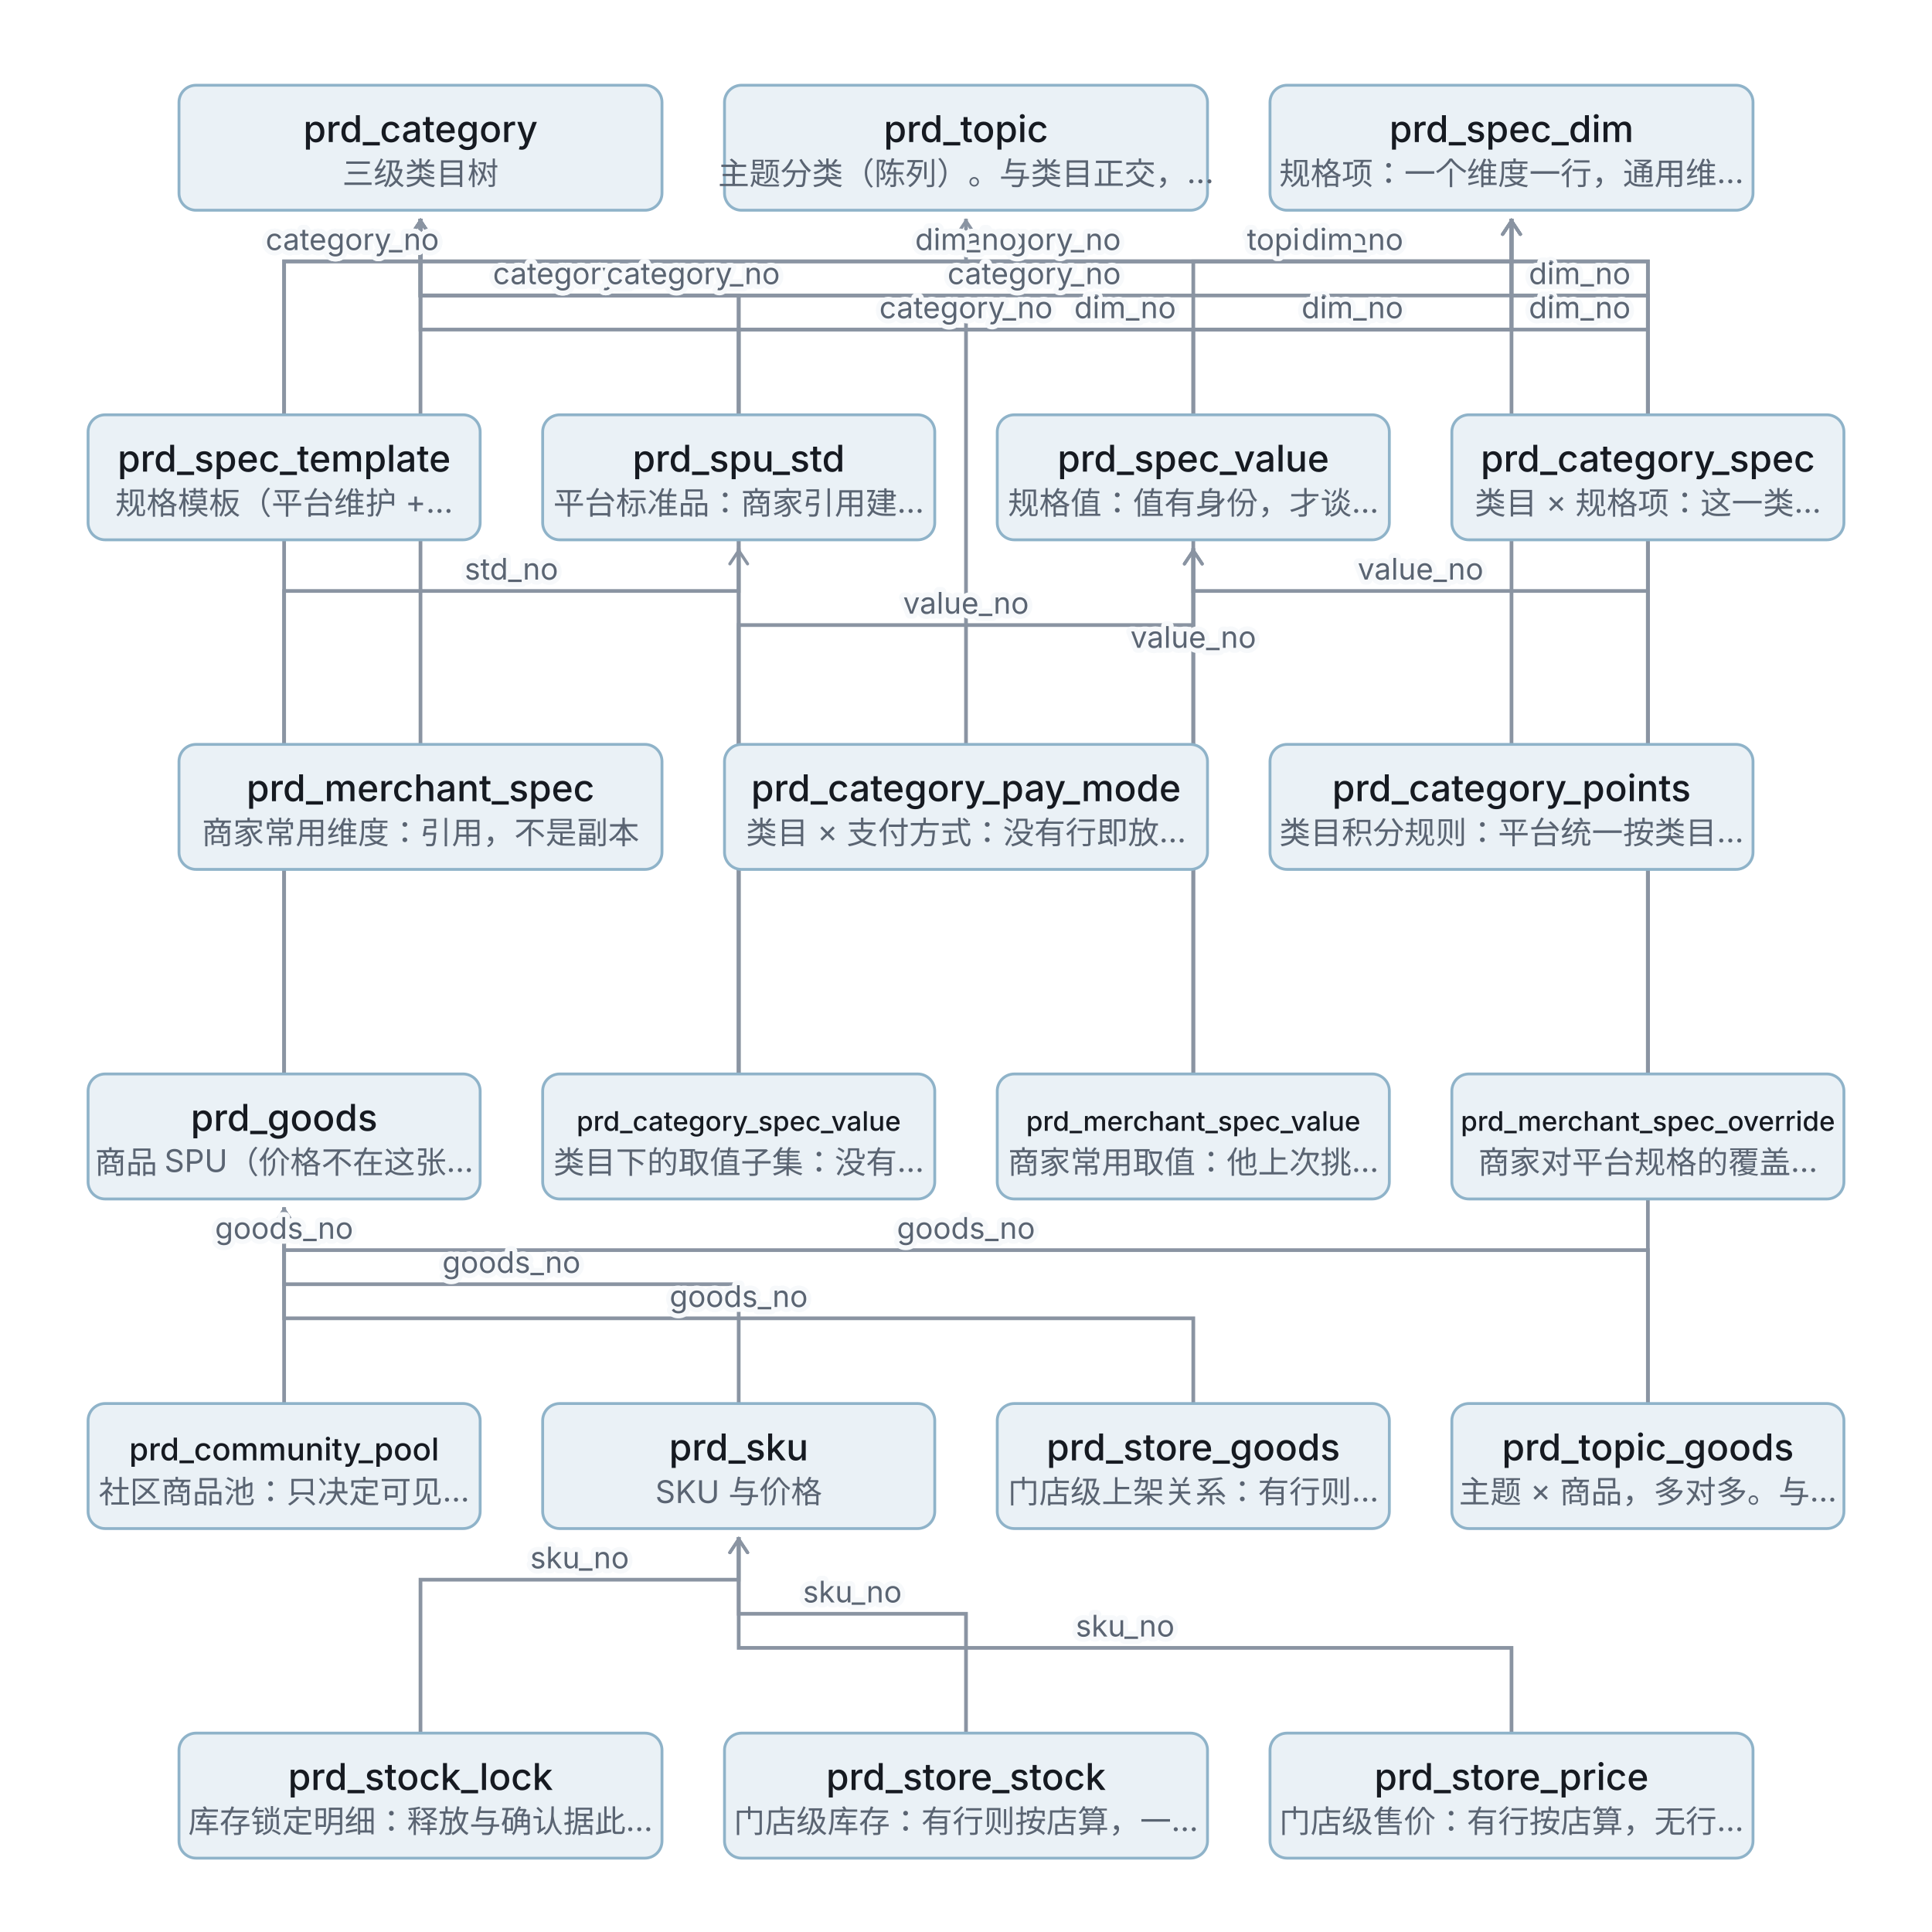
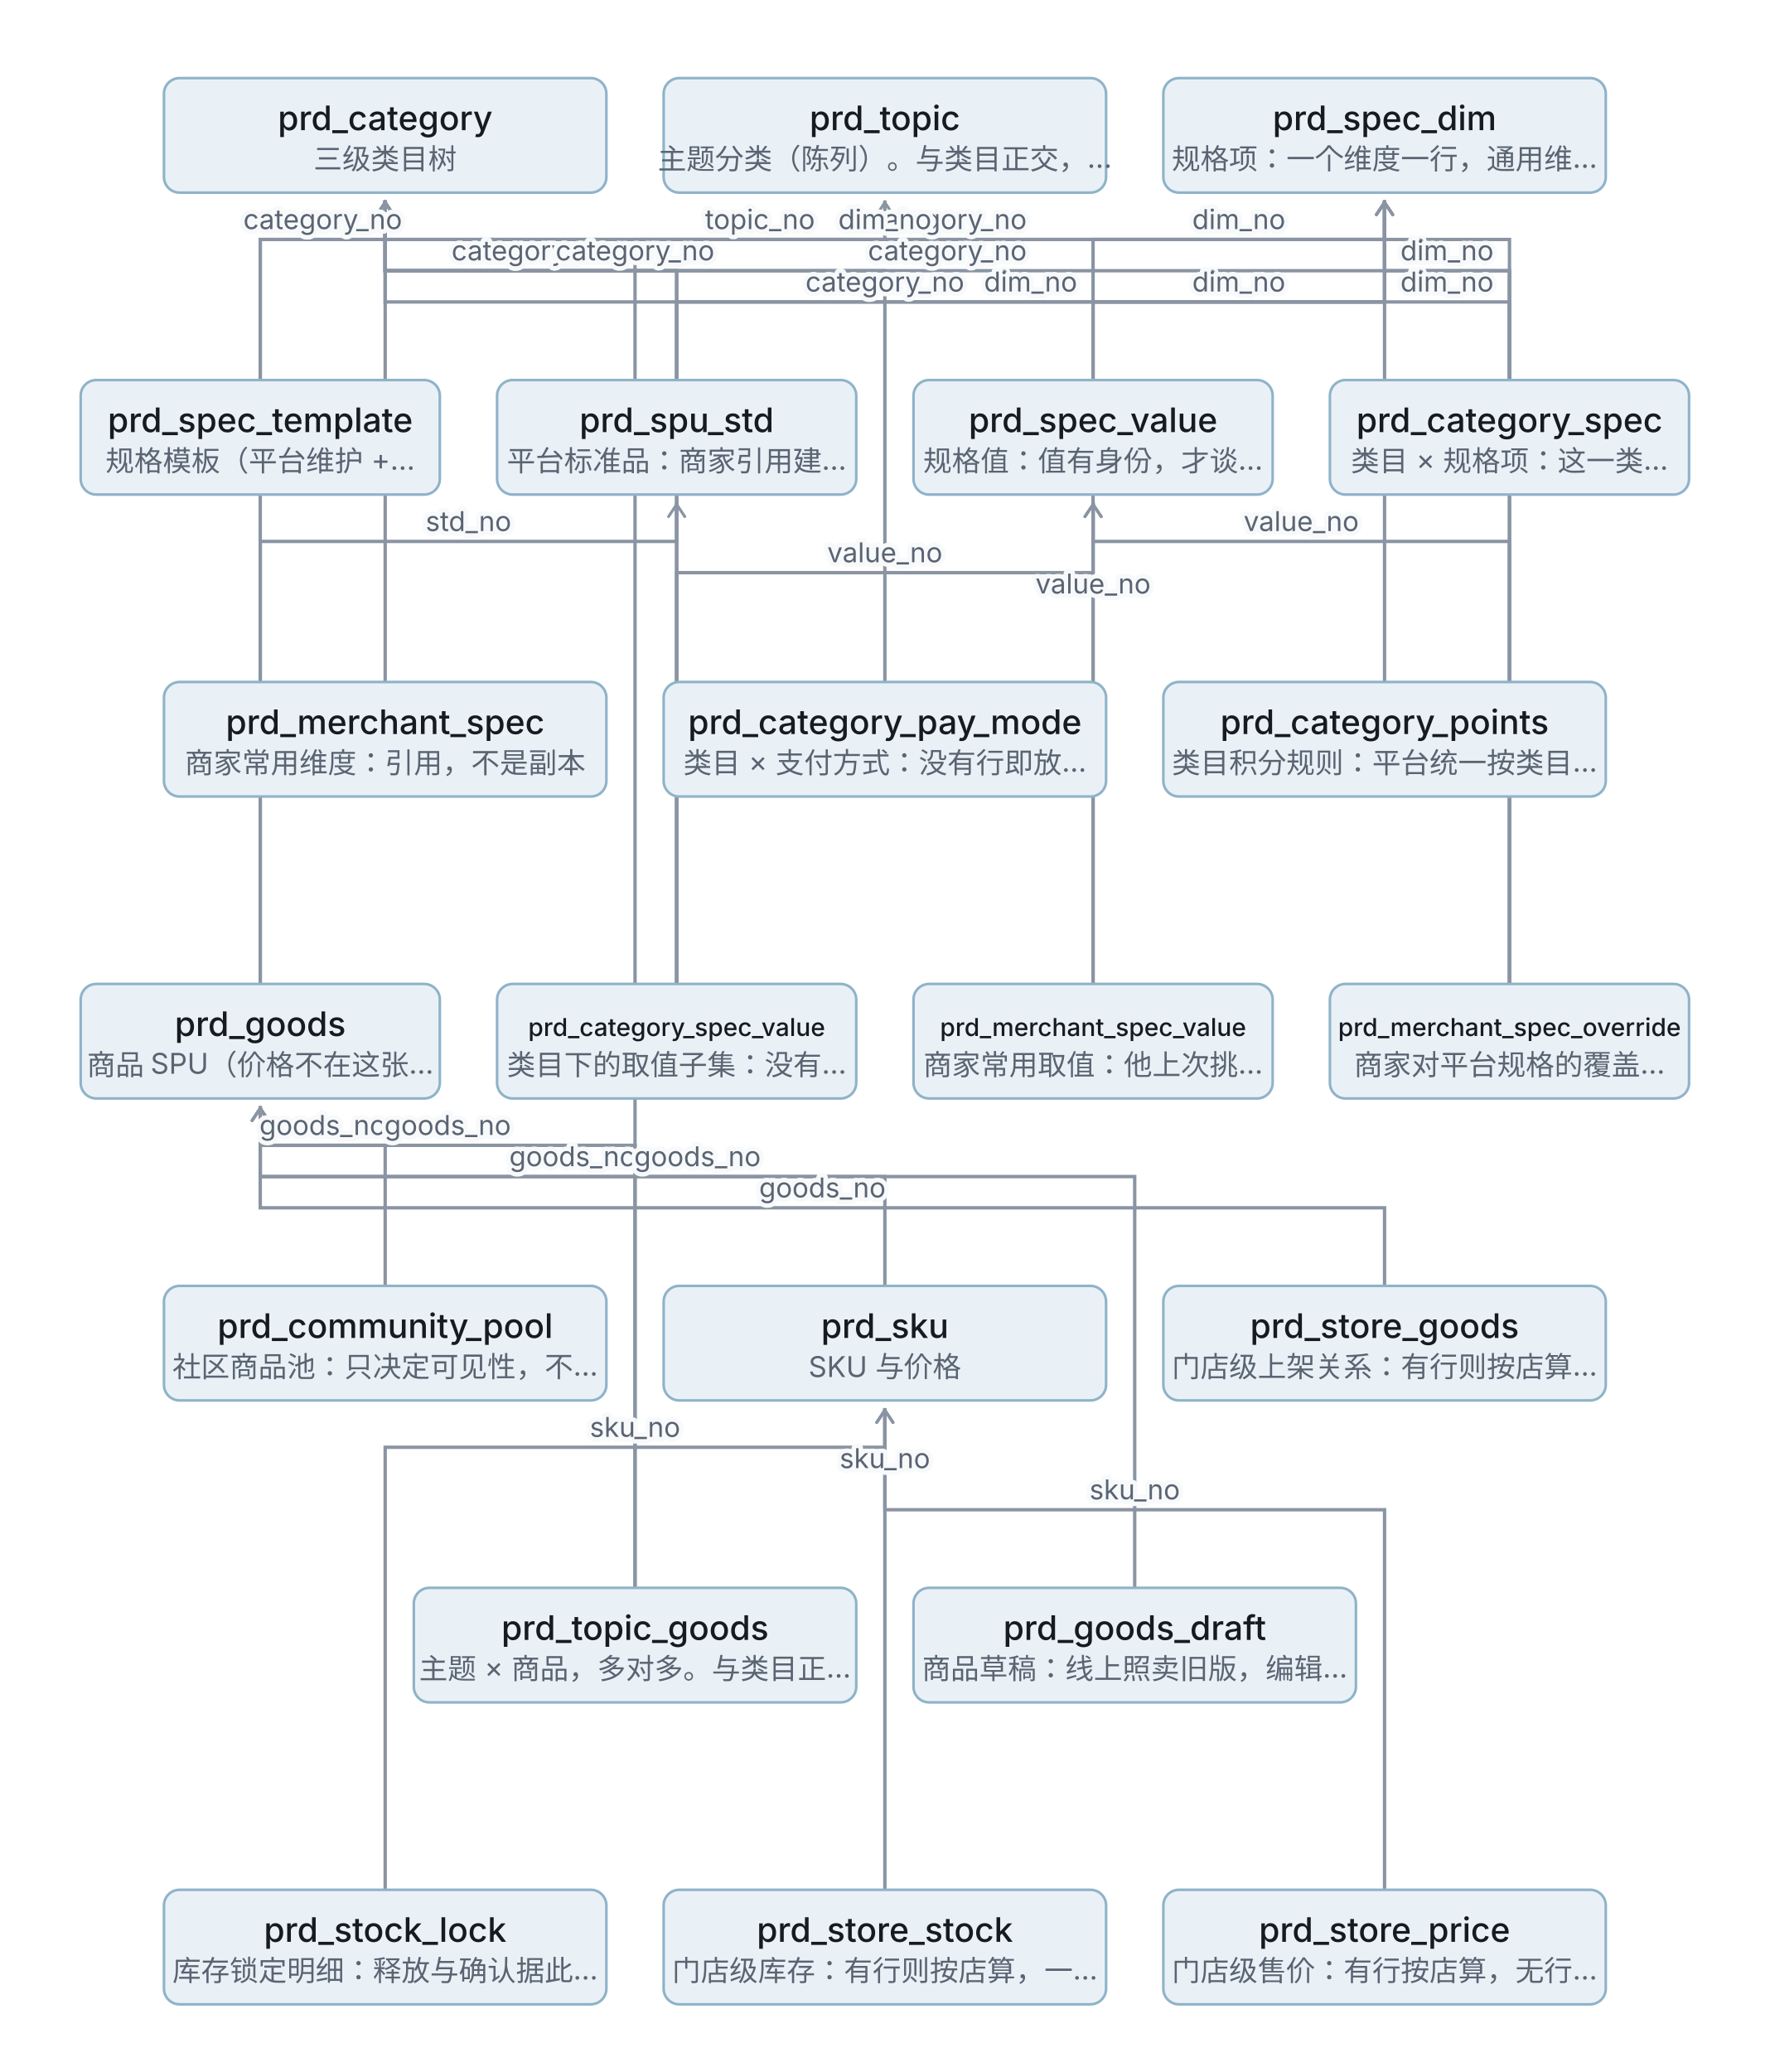
- <svg xmlns="http://www.w3.org/2000/svg" width="680" height="680" viewBox="0 0 680 680" role="img" font-family="system-ui,-apple-system,'PingFang SC',sans-serif">
+ <svg xmlns="http://www.w3.org/2000/svg" width="680" height="796" viewBox="0 0 680 796" role="img" font-family="system-ui,-apple-system,'PingFang SC',sans-serif">
  <defs>
    <marker id="a" viewBox="0 0 10 10" refX="9" refY="5" markerWidth="6" markerHeight="6" orient="auto-start-reverse">
      <path d="M2 1L8 5L2 9" fill="none" stroke="#8A94A2" stroke-width="1.4" stroke-linecap="round" />
    </marker>
    <style>.n{font-weight:500;fill:#161A21}.s{font-size:11px;fill:#5A6472}
.l{font-size:10.5px;fill:#5A6472;paint-order:stroke;stroke:#F7F9FB;stroke-width:3.5;stroke-linejoin:round}.b{font-size:11px;fill:#5A6472;letter-spacing:.1em}
.ar{stroke:#8A94A2;stroke-width:1.3;fill:none}</style>
  </defs>
-   <path class="ar" d="M100 494 L100 440 L100 440 L100 425" marker-end="url(#a)" />
+   <path class="ar" d="M148 494 L148 440 L100 440 L100 425" marker-end="url(#a)" />
  <path class="ar" d="M100 378 L100 92 L148 92 L148 77" marker-end="url(#a)" />
  <path class="ar" d="M100 378 L100 208 L260 208 L260 193" marker-end="url(#a)" />
-   <path class="ar" d="M260 494 L260 452 L100 452 L100 425" marker-end="url(#a)" />
+   <path class="ar" d="M340 494 L340 452 L100 452 L100 425" marker-end="url(#a)" />
  <path class="ar" d="M100 146 L100 92 L148 92 L148 77" marker-end="url(#a)" />
-   <path class="ar" d="M148 610 L148 556 L260 556 L260 541" marker-end="url(#a)" />
-   <path class="ar" d="M340 610 L340 568 L260 568 L260 541" marker-end="url(#a)" />
-   <path class="ar" d="M420 494 L420 464 L100 464 L100 425" marker-end="url(#a)" />
+   <path class="ar" d="M148 726 L148 556 L340 556 L340 541" marker-end="url(#a)" />
+   <path class="ar" d="M340 726 L340 568 L340 568 L340 541" marker-end="url(#a)" />
+   <path class="ar" d="M532 494 L532 464 L100 464 L100 425" marker-end="url(#a)" />
  <path class="ar" d="M260 146 L260 104 L148 104 L148 77" marker-end="url(#a)" />
-   <path class="ar" d="M532 610 L532 580 L260 580 L260 541" marker-end="url(#a)" />
-   <path class="ar" d="M580 494 L580 92 L340 92 L340 77" marker-end="url(#a)" />
-   <path class="ar" d="M580 494 L580 440 L100 440 L100 425" marker-end="url(#a)" />
+   <path class="ar" d="M532 726 L532 580 L340 580 L340 541" marker-end="url(#a)" />
+   <path class="ar" d="M244 610 L244 92 L340 92 L340 77" marker-end="url(#a)" />
+   <path class="ar" d="M244 610 L244 440 L100 440 L100 425" marker-end="url(#a)" />
  <path class="ar" d="M420 146 L420 116 L532 116 L532 77" marker-end="url(#a)" />
  <path class="ar" d="M580 146 L580 92 L148 92 L148 77" marker-end="url(#a)" />
  <path class="ar" d="M580 146 L580 104 L532 104 L532 77" marker-end="url(#a)" />
  <path class="ar" d="M260 378 L260 104 L148 104 L148 77" marker-end="url(#a)" />
  <path class="ar" d="M260 378 L260 116 L532 116 L532 77" marker-end="url(#a)" />
  <path class="ar" d="M260 378 L260 220 L420 220 L420 193" marker-end="url(#a)" />
  <path class="ar" d="M148 262 L148 92 L532 92 L532 77" marker-end="url(#a)" />
  <path class="ar" d="M420 378 L420 92 L532 92 L532 77" marker-end="url(#a)" />
  <path class="ar" d="M420 378 L420 232 L420 232 L420 193" marker-end="url(#a)" />
  <path class="ar" d="M580 378 L580 104 L148 104 L148 77" marker-end="url(#a)" />
  <path class="ar" d="M580 378 L580 116 L532 116 L532 77" marker-end="url(#a)" />
  <path class="ar" d="M580 378 L580 208 L420 208 L420 193" marker-end="url(#a)" />
  <path class="ar" d="M340 262 L340 104 L148 104 L148 77" marker-end="url(#a)" />
  <path class="ar" d="M532 262 L532 116 L148 116 L148 77" marker-end="url(#a)" />
+   <path class="ar" d="M436 610 L436 452 L100 452 L100 425" marker-end="url(#a)" />
  <rect x="63" y="30" width="170" height="44" rx="6" fill="#EAF1F6" stroke="#8FB3C9" />
  <text class="n" x="148" y="50" text-anchor="middle" font-size="13">prd_category</text>
  <text class="s" x="148" y="65" text-anchor="middle">三级类目树</text>
  <rect x="255" y="30" width="170" height="44" rx="6" fill="#EAF1F6" stroke="#8FB3C9" />
  <text class="n" x="340" y="50" text-anchor="middle" font-size="13">prd_topic</text>
  <text class="s" x="340" y="65" text-anchor="middle">主题分类（陈列）。与类目正交，…</text>
  <rect x="447" y="30" width="170" height="44" rx="6" fill="#EAF1F6" stroke="#8FB3C9" />
  <text class="n" x="532" y="50" text-anchor="middle" font-size="13">prd_spec_dim</text>
  <text class="s" x="532" y="65" text-anchor="middle">规格项：一个维度一行，通用维…</text>
  <rect x="31" y="146" width="138" height="44" rx="6" fill="#EAF1F6" stroke="#8FB3C9" />
  <text class="n" x="100" y="166" text-anchor="middle" font-size="13">prd_spec_template</text>
  <text class="s" x="100" y="181" text-anchor="middle">规格模板（平台维护 +…</text>
  <rect x="191" y="146" width="138" height="44" rx="6" fill="#EAF1F6" stroke="#8FB3C9" />
  <text class="n" x="260" y="166" text-anchor="middle" font-size="13">prd_spu_std</text>
  <text class="s" x="260" y="181" text-anchor="middle">平台标准品：商家引用建…</text>
  <rect x="351" y="146" width="138" height="44" rx="6" fill="#EAF1F6" stroke="#8FB3C9" />
  <text class="n" x="420" y="166" text-anchor="middle" font-size="13">prd_spec_value</text>
  <text class="s" x="420" y="181" text-anchor="middle">规格值：值有身份，才谈…</text>
  <rect x="511" y="146" width="138" height="44" rx="6" fill="#EAF1F6" stroke="#8FB3C9" />
  <text class="n" x="580" y="166" text-anchor="middle" font-size="13">prd_category_spec</text>
  <text class="s" x="580" y="181" text-anchor="middle">类目 × 规格项：这一类…</text>
  <rect x="63" y="262" width="170" height="44" rx="6" fill="#EAF1F6" stroke="#8FB3C9" />
  <text class="n" x="148" y="282" text-anchor="middle" font-size="13">prd_merchant_spec</text>
  <text class="s" x="148" y="297" text-anchor="middle">商家常用维度：引用，不是副本</text>
  <rect x="255" y="262" width="170" height="44" rx="6" fill="#EAF1F6" stroke="#8FB3C9" />
  <text class="n" x="340" y="282" text-anchor="middle" font-size="13">prd_category_pay_mode</text>
  <text class="s" x="340" y="297" text-anchor="middle">类目 × 支付方式：没有行即放…</text>
  <rect x="447" y="262" width="170" height="44" rx="6" fill="#EAF1F6" stroke="#8FB3C9" />
  <text class="n" x="532" y="282" text-anchor="middle" font-size="13">prd_category_points</text>
  <text class="s" x="532" y="297" text-anchor="middle">类目积分规则：平台统一按类目…</text>
  <rect x="31" y="378" width="138" height="44" rx="6" fill="#EAF1F6" stroke="#8FB3C9" />
  <text class="n" x="100" y="398" text-anchor="middle" font-size="13">prd_goods</text>
  <text class="s" x="100" y="413" text-anchor="middle">商品 SPU（价格不在这张…</text>
  <rect x="191" y="378" width="138" height="44" rx="6" fill="#EAF1F6" stroke="#8FB3C9" />
  <text class="n" x="260" y="398" text-anchor="middle" font-size="9.5">prd_category_spec_value</text>
  <text class="s" x="260" y="413" text-anchor="middle">类目下的取值子集：没有…</text>
  <rect x="351" y="378" width="138" height="44" rx="6" fill="#EAF1F6" stroke="#8FB3C9" />
  <text class="n" x="420" y="398" text-anchor="middle" font-size="9.5">prd_merchant_spec_value</text>
  <text class="s" x="420" y="413" text-anchor="middle">商家常用取值：他上次挑…</text>
  <rect x="511" y="378" width="138" height="44" rx="6" fill="#EAF1F6" stroke="#8FB3C9" />
  <text class="n" x="580" y="398" text-anchor="middle" font-size="9.5">prd_merchant_spec_override</text>
  <text class="s" x="580" y="413" text-anchor="middle">商家对平台规格的覆盖…</text>
-   <rect x="31" y="494" width="138" height="44" rx="6" fill="#EAF1F6" stroke="#8FB3C9" />
-   <text class="n" x="100" y="514" text-anchor="middle" font-size="11">prd_community_pool</text>
-   <text class="s" x="100" y="529" text-anchor="middle">社区商品池：只决定可见…</text>
-   <rect x="191" y="494" width="138" height="44" rx="6" fill="#EAF1F6" stroke="#8FB3C9" />
-   <text class="n" x="260" y="514" text-anchor="middle" font-size="13">prd_sku</text>
-   <text class="s" x="260" y="529" text-anchor="middle">SKU 与价格</text>
-   <rect x="351" y="494" width="138" height="44" rx="6" fill="#EAF1F6" stroke="#8FB3C9" />
-   <text class="n" x="420" y="514" text-anchor="middle" font-size="13">prd_store_goods</text>
-   <text class="s" x="420" y="529" text-anchor="middle">门店级上架关系：有行则…</text>
-   <rect x="511" y="494" width="138" height="44" rx="6" fill="#EAF1F6" stroke="#8FB3C9" />
-   <text class="n" x="580" y="514" text-anchor="middle" font-size="13">prd_topic_goods</text>
-   <text class="s" x="580" y="529" text-anchor="middle">主题 × 商品，多对多。与…</text>
-   <rect x="63" y="610" width="170" height="44" rx="6" fill="#EAF1F6" stroke="#8FB3C9" />
-   <text class="n" x="148" y="630" text-anchor="middle" font-size="13">prd_stock_lock</text>
-   <text class="s" x="148" y="645" text-anchor="middle">库存锁定明细：释放与确认据此…</text>
-   <rect x="255" y="610" width="170" height="44" rx="6" fill="#EAF1F6" stroke="#8FB3C9" />
-   <text class="n" x="340" y="630" text-anchor="middle" font-size="13">prd_store_stock</text>
-   <text class="s" x="340" y="645" text-anchor="middle">门店级库存：有行则按店算，一…</text>
-   <rect x="447" y="610" width="170" height="44" rx="6" fill="#EAF1F6" stroke="#8FB3C9" />
-   <text class="n" x="532" y="630" text-anchor="middle" font-size="13">prd_store_price</text>
-   <text class="s" x="532" y="645" text-anchor="middle">门店级售价：有行按店算，无行…</text>
-   <text class="l" x="100" y="436" text-anchor="middle">goods_no</text>
+   <rect x="63" y="494" width="170" height="44" rx="6" fill="#EAF1F6" stroke="#8FB3C9" />
+   <text class="n" x="148" y="514" text-anchor="middle" font-size="13">prd_community_pool</text>
+   <text class="s" x="148" y="529" text-anchor="middle">社区商品池：只决定可见性，不…</text>
+   <rect x="255" y="494" width="170" height="44" rx="6" fill="#EAF1F6" stroke="#8FB3C9" />
+   <text class="n" x="340" y="514" text-anchor="middle" font-size="13">prd_sku</text>
+   <text class="s" x="340" y="529" text-anchor="middle">SKU 与价格</text>
+   <rect x="447" y="494" width="170" height="44" rx="6" fill="#EAF1F6" stroke="#8FB3C9" />
+   <text class="n" x="532" y="514" text-anchor="middle" font-size="13">prd_store_goods</text>
+   <text class="s" x="532" y="529" text-anchor="middle">门店级上架关系：有行则按店算…</text>
+   <rect x="159" y="610" width="170" height="44" rx="6" fill="#EAF1F6" stroke="#8FB3C9" />
+   <text class="n" x="244" y="630" text-anchor="middle" font-size="13">prd_topic_goods</text>
+   <text class="s" x="244" y="645" text-anchor="middle">主题 × 商品，多对多。与类目正…</text>
+   <rect x="351" y="610" width="170" height="44" rx="6" fill="#EAF1F6" stroke="#8FB3C9" />
+   <text class="n" x="436" y="630" text-anchor="middle" font-size="13">prd_goods_draft</text>
+   <text class="s" x="436" y="645" text-anchor="middle">商品草稿：线上照卖旧版，编辑…</text>
+   <rect x="63" y="726" width="170" height="44" rx="6" fill="#EAF1F6" stroke="#8FB3C9" />
+   <text class="n" x="148" y="746" text-anchor="middle" font-size="13">prd_stock_lock</text>
+   <text class="s" x="148" y="761" text-anchor="middle">库存锁定明细：释放与确认据此…</text>
+   <rect x="255" y="726" width="170" height="44" rx="6" fill="#EAF1F6" stroke="#8FB3C9" />
+   <text class="n" x="340" y="746" text-anchor="middle" font-size="13">prd_store_stock</text>
+   <text class="s" x="340" y="761" text-anchor="middle">门店级库存：有行则按店算，一…</text>
+   <rect x="447" y="726" width="170" height="44" rx="6" fill="#EAF1F6" stroke="#8FB3C9" />
+   <text class="n" x="532" y="746" text-anchor="middle" font-size="13">prd_store_price</text>
+   <text class="s" x="532" y="761" text-anchor="middle">门店级售价：有行按店算，无行…</text>
+   <text class="l" x="124" y="436" text-anchor="middle">goods_no</text>
  <text class="l" x="124" y="88" text-anchor="middle">category_no</text>
  <text class="l" x="180" y="204" text-anchor="middle">std_no</text>
-   <text class="l" x="180" y="448" text-anchor="middle">goods_no</text>
+   <text class="l" x="220" y="448" text-anchor="middle">goods_no</text>
  <text class="l" x="124" y="88" text-anchor="middle">category_no</text>
-   <text class="l" x="204" y="552" text-anchor="middle">sku_no</text>
-   <text class="l" x="300" y="564" text-anchor="middle">sku_no</text>
-   <text class="l" x="260" y="460" text-anchor="middle">goods_no</text>
+   <text class="l" x="244" y="552" text-anchor="middle">sku_no</text>
+   <text class="l" x="340" y="564" text-anchor="middle">sku_no</text>
+   <text class="l" x="316" y="460" text-anchor="middle">goods_no</text>
  <text class="l" x="204" y="100" text-anchor="middle">category_no</text>
-   <text class="l" x="396" y="576" text-anchor="middle">sku_no</text>
-   <text class="l" x="460" y="88" text-anchor="middle">topic_no</text>
-   <text class="l" x="340" y="436" text-anchor="middle">goods_no</text>
+   <text class="l" x="436" y="576" text-anchor="middle">sku_no</text>
+   <text class="l" x="292" y="88" text-anchor="middle">topic_no</text>
+   <text class="l" x="172" y="436" text-anchor="middle">goods_no</text>
  <text class="l" x="476" y="112" text-anchor="middle">dim_no</text>
  <text class="l" x="364" y="88" text-anchor="middle">category_no</text>
  <text class="l" x="556" y="100" text-anchor="middle">dim_no</text>
  <text class="l" x="204" y="100" text-anchor="middle">category_no</text>
  <text class="l" x="396" y="112" text-anchor="middle">dim_no</text>
  <text class="l" x="340" y="216" text-anchor="middle">value_no</text>
  <text class="l" x="340" y="88" text-anchor="middle">dim_no</text>
  <text class="l" x="476" y="88" text-anchor="middle">dim_no</text>
  <text class="l" x="420" y="228" text-anchor="middle">value_no</text>
  <text class="l" x="364" y="100" text-anchor="middle">category_no</text>
  <text class="l" x="556" y="112" text-anchor="middle">dim_no</text>
  <text class="l" x="500" y="204" text-anchor="middle">value_no</text>
  <text class="l" x="244" y="100" text-anchor="middle">category_no</text>
  <text class="l" x="340" y="112" text-anchor="middle">category_no</text>
+   <text class="l" x="268" y="448" text-anchor="middle">goods_no</text>
</svg>
